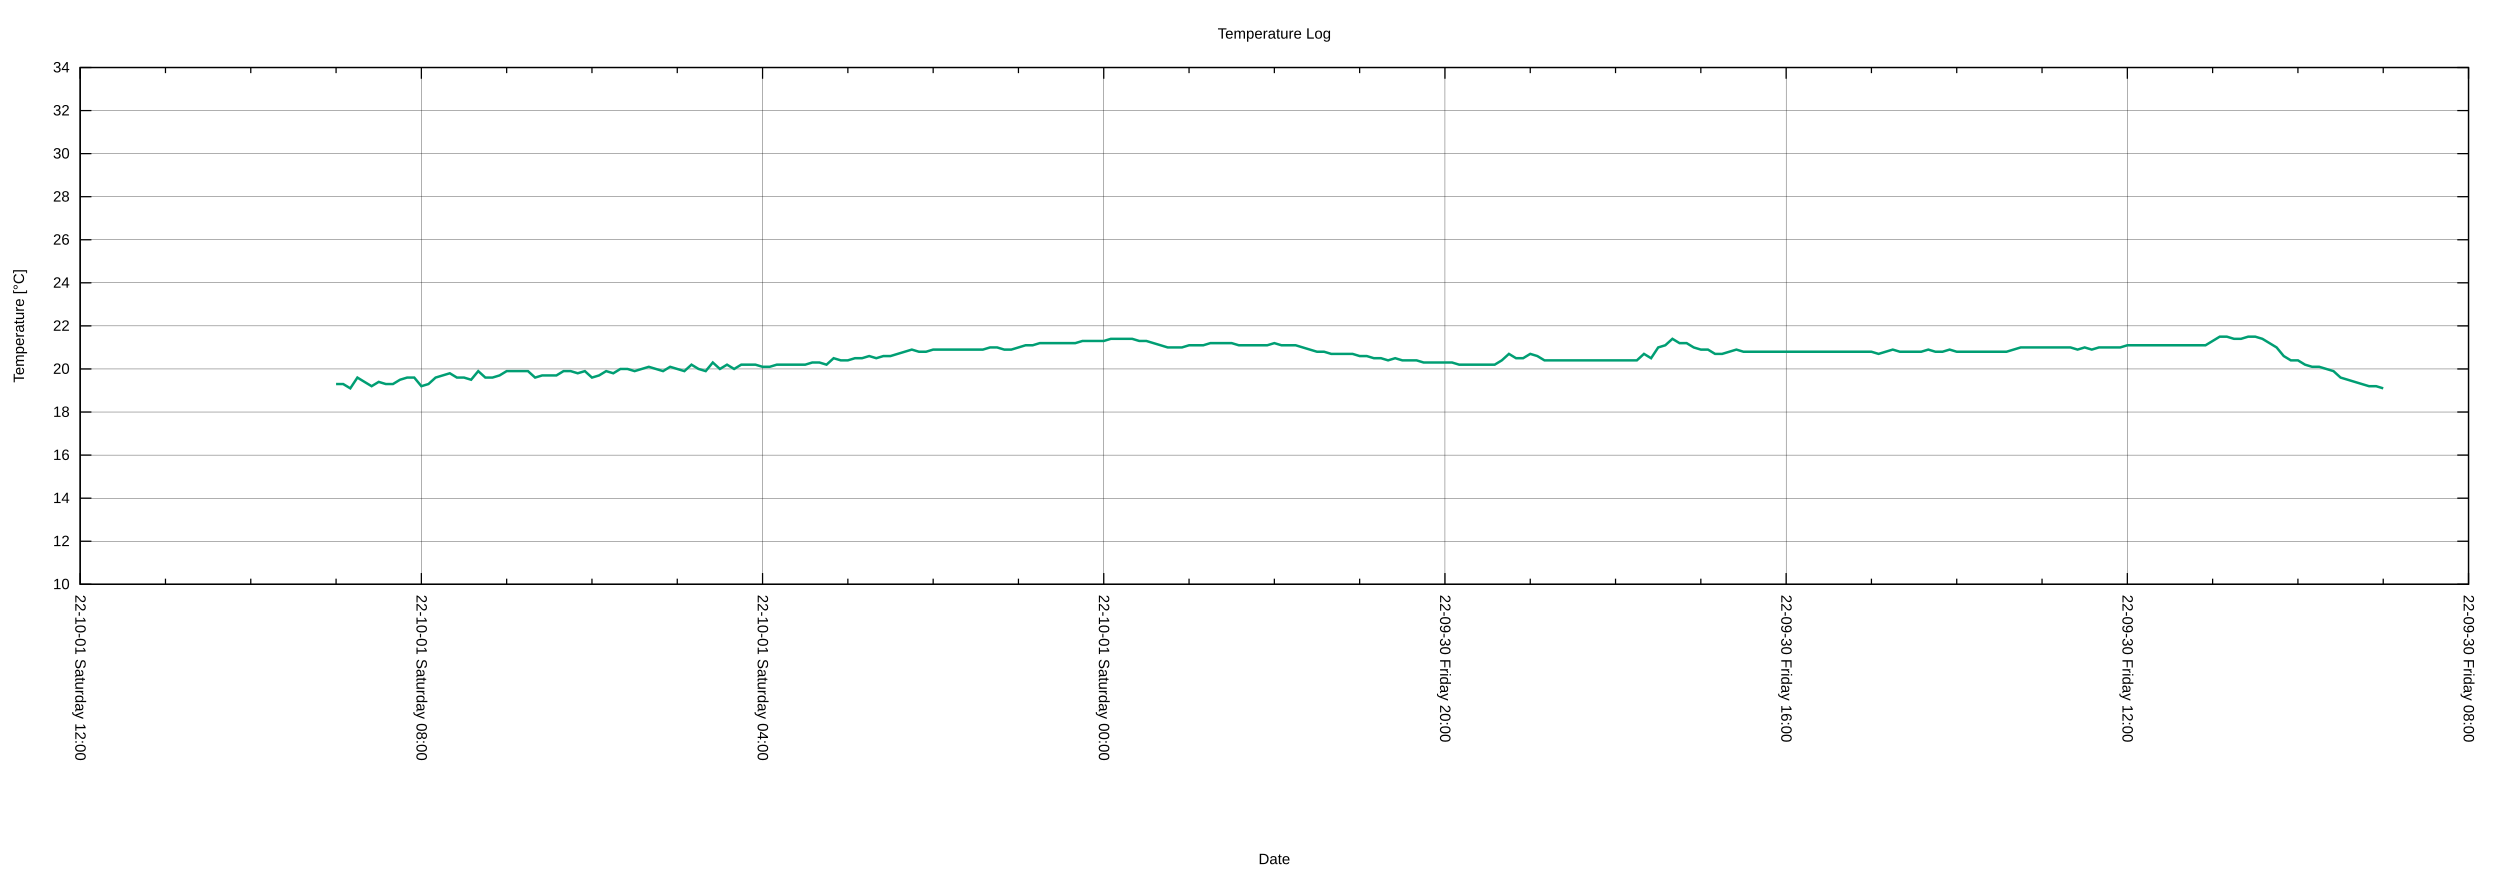
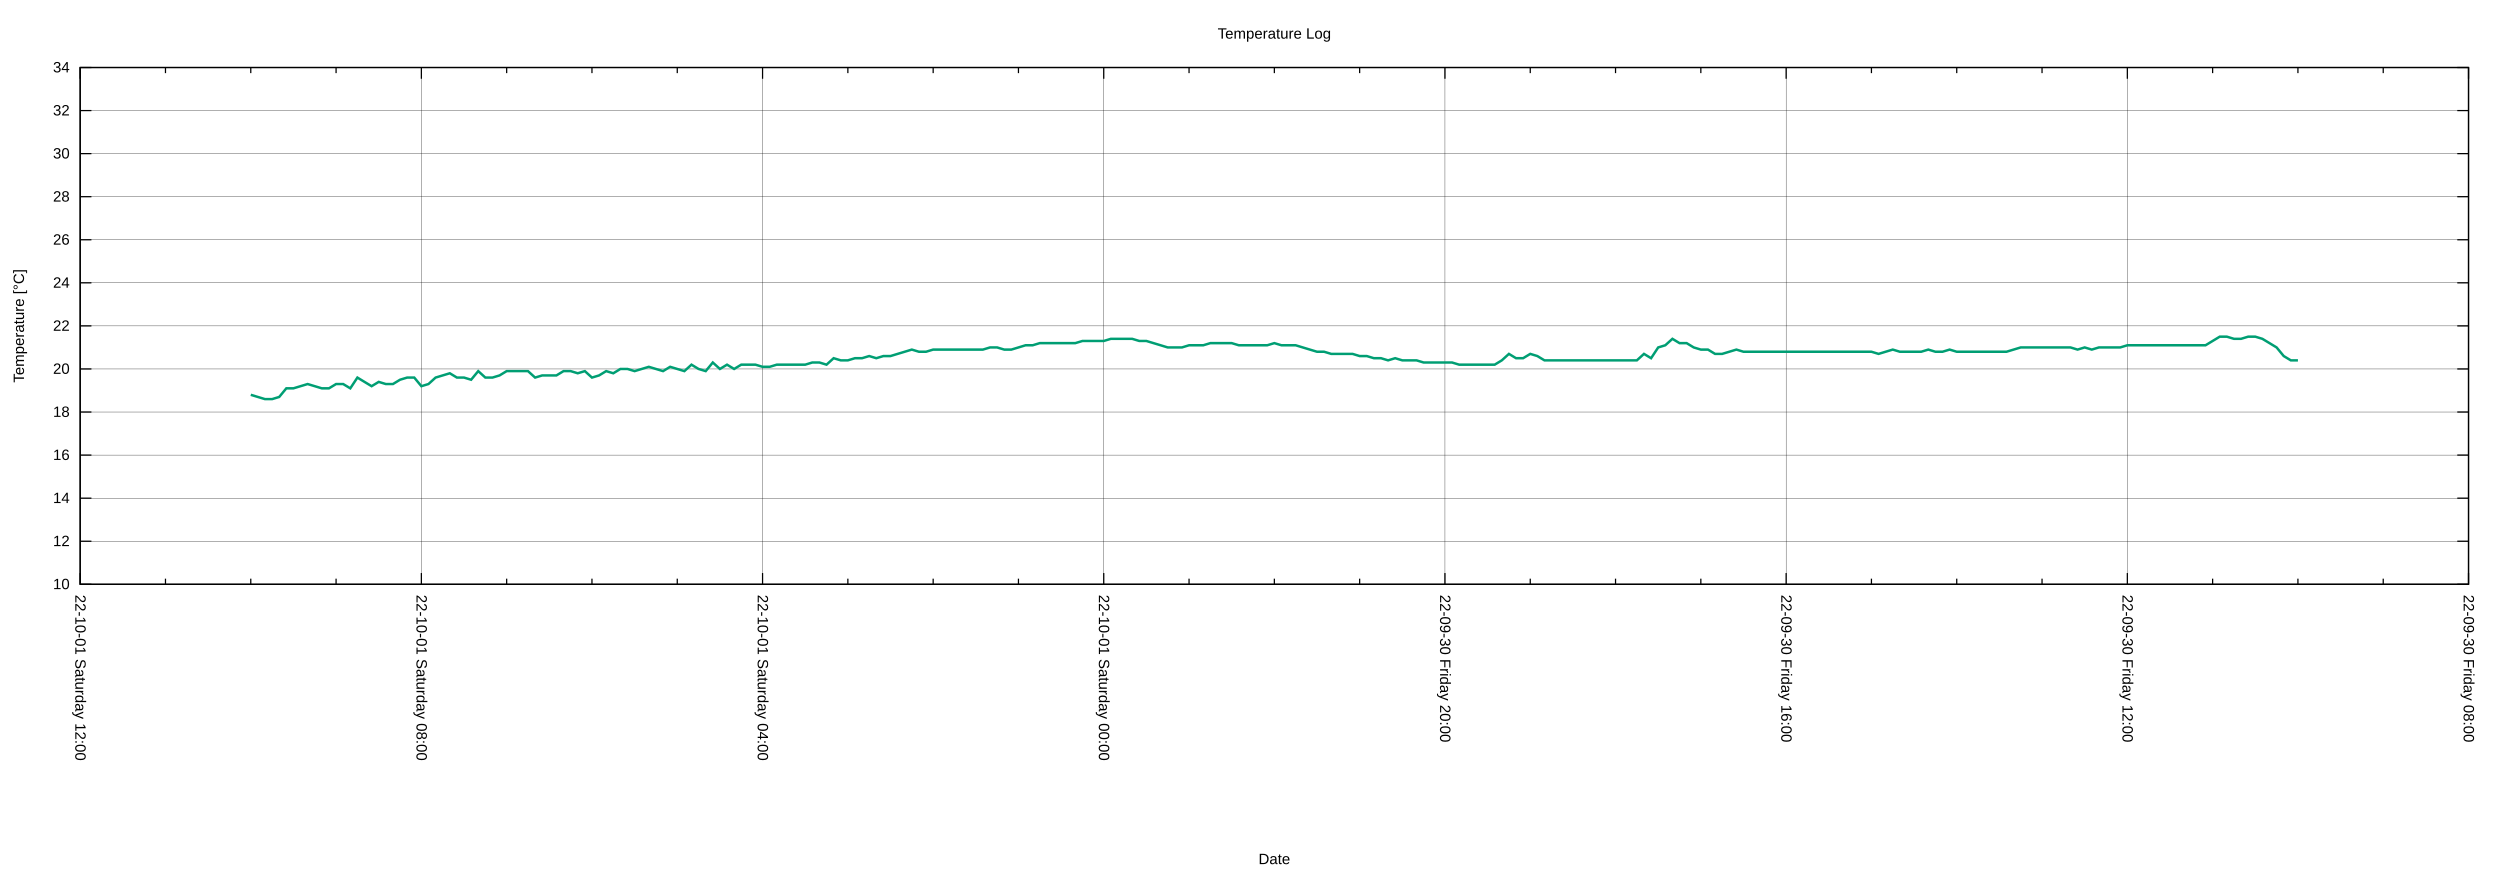
<svg xmlns="http://www.w3.org/2000/svg" xmlns:xlink="http://www.w3.org/1999/xlink" width="2000" height="700" viewBox="0 0 2000 700">
  <g id="gnuplot_canvas">
    <rect x="0" y="0" width="2000" height="700" fill="none" />
    <defs>
      <circle id="gpDot" r="0.5" stroke-width="0.5" stroke="currentColor" />
      <path id="gpPt0" stroke-width="0.222" stroke="currentColor" d="M-1,0 h2 M0,-1 v2" />
      <path id="gpPt1" stroke-width="0.222" stroke="currentColor" d="M-1,-1 L1,1 M1,-1 L-1,1" />
      <path id="gpPt2" stroke-width="0.222" stroke="currentColor" d="M-1,0 L1,0 M0,-1 L0,1 M-1,-1 L1,1 M-1,1 L1,-1" />
      <rect id="gpPt3" stroke-width="0.222" stroke="currentColor" x="-1" y="-1" width="2" height="2" />
      <rect id="gpPt4" stroke-width="0.222" stroke="currentColor" fill="currentColor" x="-1" y="-1" width="2" height="2" />
      <circle id="gpPt5" stroke-width="0.222" stroke="currentColor" cx="0" cy="0" r="1" />
      <use xlink:href="#gpPt5" id="gpPt6" fill="currentColor" stroke="none" />
      <path id="gpPt7" stroke-width="0.222" stroke="currentColor" d="M0,-1.33 L-1.33,0.67 L1.33,0.67 z" />
      <use xlink:href="#gpPt7" id="gpPt8" fill="currentColor" stroke="none" />
      <use xlink:href="#gpPt7" id="gpPt9" stroke="currentColor" transform="rotate(180)" />
      <use xlink:href="#gpPt9" id="gpPt10" fill="currentColor" stroke="none" />
      <use xlink:href="#gpPt3" id="gpPt11" stroke="currentColor" transform="rotate(45)" />
      <use xlink:href="#gpPt11" id="gpPt12" fill="currentColor" stroke="none" />
      <path id="gpPt13" stroke-width="0.222" stroke="currentColor" d="M0,1.330 L1.265,0.411 L0.782,-1.067 L-0.782,-1.076 L-1.265,0.411 z" />
      <use xlink:href="#gpPt13" id="gpPt14" fill="currentColor" stroke="none" />
      <filter id="textbox" filterUnits="objectBoundingBox" x="0" y="0" height="1" width="1">
        <feFlood flood-color="white" flood-opacity="1" result="bgnd" />
        <feComposite in="SourceGraphic" in2="bgnd" operator="atop" />
      </filter>
      <filter id="greybox" filterUnits="objectBoundingBox" x="0" y="0" height="1" width="1">
        <feFlood flood-color="lightgrey" flood-opacity="1" result="grey" />
        <feComposite in="SourceGraphic" in2="grey" operator="atop" />
      </filter>
    </defs>
    <g fill="none" color="white" stroke="currentColor" stroke-width="1.00" stroke-linecap="butt" stroke-linejoin="miter">
</g>
    <g fill="none" color="black" stroke="currentColor" stroke-width="1.00" stroke-linecap="butt" stroke-linejoin="miter">
</g>
    <g fill="none" color="black" stroke="black" stroke-width="0.25" stroke-linecap="butt" stroke-linejoin="miter">
</g>
    <g fill="none" color="black" stroke="currentColor" stroke-width="0.25" stroke-linecap="butt" stroke-linejoin="miter">
      <path stroke="black" class="gridline" d="M64.14,467.43 L1974.82,467.43  " />
    </g>
    <g fill="none" color="black" stroke="black" stroke-width="1.00" stroke-linecap="butt" stroke-linejoin="miter">
</g>
    <g fill="none" color="black" stroke="currentColor" stroke-width="1.00" stroke-linecap="butt" stroke-linejoin="miter">
      <path stroke="black" d="M64.14,467.43 L73.14,467.43 M1974.82,467.43 L1965.82,467.43  " />
      <g transform="translate(55.75,471.33)" stroke="none" fill="black" font-family="Arial" font-size="12.00" text-anchor="end">
        <text>
          <tspan font-family="Arial"> 10</tspan>
        </text>
      </g>
    </g>
    <g fill="none" color="black" stroke="currentColor" stroke-width="1.00" stroke-linecap="butt" stroke-linejoin="miter">
</g>
    <g fill="none" color="black" stroke="black" stroke-width="0.25" stroke-linecap="butt" stroke-linejoin="miter">
</g>
    <g fill="none" color="black" stroke="currentColor" stroke-width="0.25" stroke-linecap="butt" stroke-linejoin="miter">
      <path stroke="black" class="gridline" d="M64.14,432.98 L1974.82,432.98  " />
    </g>
    <g fill="none" color="black" stroke="black" stroke-width="1.00" stroke-linecap="butt" stroke-linejoin="miter">
</g>
    <g fill="none" color="black" stroke="currentColor" stroke-width="1.00" stroke-linecap="butt" stroke-linejoin="miter">
      <path stroke="black" d="M64.14,432.98 L73.14,432.98 M1974.82,432.98 L1965.82,432.98  " />
      <g transform="translate(55.75,436.88)" stroke="none" fill="black" font-family="Arial" font-size="12.00" text-anchor="end">
        <text>
          <tspan font-family="Arial"> 12</tspan>
        </text>
      </g>
    </g>
    <g fill="none" color="black" stroke="currentColor" stroke-width="1.00" stroke-linecap="butt" stroke-linejoin="miter">
</g>
    <g fill="none" color="black" stroke="black" stroke-width="0.25" stroke-linecap="butt" stroke-linejoin="miter">
</g>
    <g fill="none" color="black" stroke="currentColor" stroke-width="0.25" stroke-linecap="butt" stroke-linejoin="miter">
      <path stroke="black" class="gridline" d="M64.14,398.53 L1974.82,398.53  " />
    </g>
    <g fill="none" color="black" stroke="black" stroke-width="1.00" stroke-linecap="butt" stroke-linejoin="miter">
</g>
    <g fill="none" color="black" stroke="currentColor" stroke-width="1.00" stroke-linecap="butt" stroke-linejoin="miter">
      <path stroke="black" d="M64.14,398.53 L73.14,398.53 M1974.82,398.53 L1965.82,398.53  " />
      <g transform="translate(55.75,402.43)" stroke="none" fill="black" font-family="Arial" font-size="12.00" text-anchor="end">
        <text>
          <tspan font-family="Arial"> 14</tspan>
        </text>
      </g>
    </g>
    <g fill="none" color="black" stroke="currentColor" stroke-width="1.00" stroke-linecap="butt" stroke-linejoin="miter">
</g>
    <g fill="none" color="black" stroke="black" stroke-width="0.25" stroke-linecap="butt" stroke-linejoin="miter">
</g>
    <g fill="none" color="black" stroke="currentColor" stroke-width="0.25" stroke-linecap="butt" stroke-linejoin="miter">
      <path stroke="black" class="gridline" d="M64.14,364.07 L1974.82,364.07  " />
    </g>
    <g fill="none" color="black" stroke="black" stroke-width="1.00" stroke-linecap="butt" stroke-linejoin="miter">
</g>
    <g fill="none" color="black" stroke="currentColor" stroke-width="1.00" stroke-linecap="butt" stroke-linejoin="miter">
      <path stroke="black" d="M64.14,364.07 L73.14,364.07 M1974.82,364.07 L1965.82,364.07  " />
      <g transform="translate(55.75,367.97)" stroke="none" fill="black" font-family="Arial" font-size="12.00" text-anchor="end">
        <text>
          <tspan font-family="Arial"> 16</tspan>
        </text>
      </g>
    </g>
    <g fill="none" color="black" stroke="currentColor" stroke-width="1.00" stroke-linecap="butt" stroke-linejoin="miter">
</g>
    <g fill="none" color="black" stroke="black" stroke-width="0.25" stroke-linecap="butt" stroke-linejoin="miter">
</g>
    <g fill="none" color="black" stroke="currentColor" stroke-width="0.25" stroke-linecap="butt" stroke-linejoin="miter">
      <path stroke="black" class="gridline" d="M64.14,329.62 L1974.82,329.62  " />
    </g>
    <g fill="none" color="black" stroke="black" stroke-width="1.00" stroke-linecap="butt" stroke-linejoin="miter">
</g>
    <g fill="none" color="black" stroke="currentColor" stroke-width="1.00" stroke-linecap="butt" stroke-linejoin="miter">
      <path stroke="black" d="M64.14,329.62 L73.14,329.62 M1974.82,329.62 L1965.82,329.62  " />
      <g transform="translate(55.75,333.52)" stroke="none" fill="black" font-family="Arial" font-size="12.00" text-anchor="end">
        <text>
          <tspan font-family="Arial"> 18</tspan>
        </text>
      </g>
    </g>
    <g fill="none" color="black" stroke="currentColor" stroke-width="1.00" stroke-linecap="butt" stroke-linejoin="miter">
</g>
    <g fill="none" color="black" stroke="black" stroke-width="0.25" stroke-linecap="butt" stroke-linejoin="miter">
</g>
    <g fill="none" color="black" stroke="currentColor" stroke-width="0.25" stroke-linecap="butt" stroke-linejoin="miter">
      <path stroke="black" class="gridline" d="M64.14,295.17 L1974.82,295.17  " />
    </g>
    <g fill="none" color="black" stroke="black" stroke-width="1.00" stroke-linecap="butt" stroke-linejoin="miter">
</g>
    <g fill="none" color="black" stroke="currentColor" stroke-width="1.00" stroke-linecap="butt" stroke-linejoin="miter">
      <path stroke="black" d="M64.14,295.17 L73.14,295.17 M1974.82,295.17 L1965.82,295.17  " />
      <g transform="translate(55.75,299.07)" stroke="none" fill="black" font-family="Arial" font-size="12.00" text-anchor="end">
        <text>
          <tspan font-family="Arial"> 20</tspan>
        </text>
      </g>
    </g>
    <g fill="none" color="black" stroke="currentColor" stroke-width="1.00" stroke-linecap="butt" stroke-linejoin="miter">
</g>
    <g fill="none" color="black" stroke="black" stroke-width="0.25" stroke-linecap="butt" stroke-linejoin="miter">
</g>
    <g fill="none" color="black" stroke="currentColor" stroke-width="0.25" stroke-linecap="butt" stroke-linejoin="miter">
      <path stroke="black" class="gridline" d="M64.14,260.72 L1974.82,260.72  " />
    </g>
    <g fill="none" color="black" stroke="black" stroke-width="1.00" stroke-linecap="butt" stroke-linejoin="miter">
</g>
    <g fill="none" color="black" stroke="currentColor" stroke-width="1.00" stroke-linecap="butt" stroke-linejoin="miter">
      <path stroke="black" d="M64.14,260.72 L73.14,260.72 M1974.82,260.72 L1965.82,260.72  " />
      <g transform="translate(55.75,264.62)" stroke="none" fill="black" font-family="Arial" font-size="12.00" text-anchor="end">
        <text>
          <tspan font-family="Arial"> 22</tspan>
        </text>
      </g>
    </g>
    <g fill="none" color="black" stroke="currentColor" stroke-width="1.00" stroke-linecap="butt" stroke-linejoin="miter">
</g>
    <g fill="none" color="black" stroke="black" stroke-width="0.25" stroke-linecap="butt" stroke-linejoin="miter">
</g>
    <g fill="none" color="black" stroke="currentColor" stroke-width="0.25" stroke-linecap="butt" stroke-linejoin="miter">
      <path stroke="black" class="gridline" d="M64.14,226.27 L1974.82,226.27  " />
    </g>
    <g fill="none" color="black" stroke="black" stroke-width="1.00" stroke-linecap="butt" stroke-linejoin="miter">
</g>
    <g fill="none" color="black" stroke="currentColor" stroke-width="1.00" stroke-linecap="butt" stroke-linejoin="miter">
      <path stroke="black" d="M64.14,226.27 L73.14,226.27 M1974.82,226.27 L1965.82,226.27  " />
      <g transform="translate(55.75,230.17)" stroke="none" fill="black" font-family="Arial" font-size="12.00" text-anchor="end">
        <text>
          <tspan font-family="Arial"> 24</tspan>
        </text>
      </g>
    </g>
    <g fill="none" color="black" stroke="currentColor" stroke-width="1.00" stroke-linecap="butt" stroke-linejoin="miter">
</g>
    <g fill="none" color="black" stroke="black" stroke-width="0.25" stroke-linecap="butt" stroke-linejoin="miter">
</g>
    <g fill="none" color="black" stroke="currentColor" stroke-width="0.25" stroke-linecap="butt" stroke-linejoin="miter">
      <path stroke="black" class="gridline" d="M64.14,191.82 L1974.82,191.82  " />
    </g>
    <g fill="none" color="black" stroke="black" stroke-width="1.00" stroke-linecap="butt" stroke-linejoin="miter">
</g>
    <g fill="none" color="black" stroke="currentColor" stroke-width="1.00" stroke-linecap="butt" stroke-linejoin="miter">
      <path stroke="black" d="M64.14,191.82 L73.14,191.82 M1974.82,191.82 L1965.82,191.82  " />
      <g transform="translate(55.75,195.72)" stroke="none" fill="black" font-family="Arial" font-size="12.00" text-anchor="end">
        <text>
          <tspan font-family="Arial"> 26</tspan>
        </text>
      </g>
    </g>
    <g fill="none" color="black" stroke="currentColor" stroke-width="1.00" stroke-linecap="butt" stroke-linejoin="miter">
</g>
    <g fill="none" color="black" stroke="black" stroke-width="0.25" stroke-linecap="butt" stroke-linejoin="miter">
</g>
    <g fill="none" color="black" stroke="currentColor" stroke-width="0.25" stroke-linecap="butt" stroke-linejoin="miter">
      <path stroke="black" class="gridline" d="M64.14,157.36 L1974.82,157.36  " />
    </g>
    <g fill="none" color="black" stroke="black" stroke-width="1.00" stroke-linecap="butt" stroke-linejoin="miter">
</g>
    <g fill="none" color="black" stroke="currentColor" stroke-width="1.00" stroke-linecap="butt" stroke-linejoin="miter">
      <path stroke="black" d="M64.14,157.36 L73.14,157.36 M1974.82,157.36 L1965.82,157.36  " />
      <g transform="translate(55.75,161.26)" stroke="none" fill="black" font-family="Arial" font-size="12.00" text-anchor="end">
        <text>
          <tspan font-family="Arial"> 28</tspan>
        </text>
      </g>
    </g>
    <g fill="none" color="black" stroke="currentColor" stroke-width="1.00" stroke-linecap="butt" stroke-linejoin="miter">
</g>
    <g fill="none" color="black" stroke="black" stroke-width="0.25" stroke-linecap="butt" stroke-linejoin="miter">
</g>
    <g fill="none" color="black" stroke="currentColor" stroke-width="0.25" stroke-linecap="butt" stroke-linejoin="miter">
      <path stroke="black" class="gridline" d="M64.14,122.91 L1974.82,122.91  " />
    </g>
    <g fill="none" color="black" stroke="black" stroke-width="1.00" stroke-linecap="butt" stroke-linejoin="miter">
</g>
    <g fill="none" color="black" stroke="currentColor" stroke-width="1.00" stroke-linecap="butt" stroke-linejoin="miter">
      <path stroke="black" d="M64.14,122.91 L73.14,122.91 M1974.82,122.91 L1965.82,122.91  " />
      <g transform="translate(55.75,126.81)" stroke="none" fill="black" font-family="Arial" font-size="12.00" text-anchor="end">
        <text>
          <tspan font-family="Arial"> 30</tspan>
        </text>
      </g>
    </g>
    <g fill="none" color="black" stroke="currentColor" stroke-width="1.00" stroke-linecap="butt" stroke-linejoin="miter">
</g>
    <g fill="none" color="black" stroke="black" stroke-width="0.25" stroke-linecap="butt" stroke-linejoin="miter">
</g>
    <g fill="none" color="black" stroke="currentColor" stroke-width="0.25" stroke-linecap="butt" stroke-linejoin="miter">
      <path stroke="black" class="gridline" d="M64.14,88.46 L1974.82,88.46  " />
    </g>
    <g fill="none" color="black" stroke="black" stroke-width="1.00" stroke-linecap="butt" stroke-linejoin="miter">
</g>
    <g fill="none" color="black" stroke="currentColor" stroke-width="1.00" stroke-linecap="butt" stroke-linejoin="miter">
      <path stroke="black" d="M64.14,88.46 L73.14,88.46 M1974.82,88.46 L1965.82,88.46  " />
      <g transform="translate(55.75,92.36)" stroke="none" fill="black" font-family="Arial" font-size="12.00" text-anchor="end">
        <text>
          <tspan font-family="Arial"> 32</tspan>
        </text>
      </g>
    </g>
    <g fill="none" color="black" stroke="currentColor" stroke-width="1.00" stroke-linecap="butt" stroke-linejoin="miter">
</g>
    <g fill="none" color="black" stroke="black" stroke-width="0.25" stroke-linecap="butt" stroke-linejoin="miter">
</g>
    <g fill="none" color="black" stroke="currentColor" stroke-width="0.25" stroke-linecap="butt" stroke-linejoin="miter">
      <path stroke="black" class="gridline" d="M64.14,54.01 L1974.82,54.01  " />
    </g>
    <g fill="none" color="black" stroke="black" stroke-width="1.00" stroke-linecap="butt" stroke-linejoin="miter">
</g>
    <g fill="none" color="black" stroke="currentColor" stroke-width="1.00" stroke-linecap="butt" stroke-linejoin="miter">
      <path stroke="black" d="M64.14,54.01 L73.14,54.01 M1974.82,54.01 L1965.82,54.01  " />
      <g transform="translate(55.75,57.91)" stroke="none" fill="black" font-family="Arial" font-size="12.00" text-anchor="end">
        <text>
          <tspan font-family="Arial"> 34</tspan>
        </text>
      </g>
    </g>
    <g fill="none" color="black" stroke="currentColor" stroke-width="1.00" stroke-linecap="butt" stroke-linejoin="miter">
</g>
    <g fill="none" color="black" stroke="black" stroke-width="0.25" stroke-linecap="butt" stroke-linejoin="miter">
</g>
    <g fill="none" color="black" stroke="currentColor" stroke-width="0.25" stroke-linecap="butt" stroke-linejoin="miter">
      <path stroke="black" class="gridline" d="M1974.82,467.43 L1974.82,54.01  " />
    </g>
    <g fill="none" color="black" stroke="black" stroke-width="1.00" stroke-linecap="butt" stroke-linejoin="miter">
</g>
    <g fill="none" color="black" stroke="currentColor" stroke-width="1.00" stroke-linecap="butt" stroke-linejoin="miter">
      <path stroke="black" d="M1974.82,467.43 L1974.82,458.43 M1974.82,54.01 L1974.82,63.01  " />
      <g transform="translate(1970.92,475.82) rotate(90)" stroke="none" fill="black" font-family="Arial" font-size="12.00" text-anchor="start">
        <text>
          <tspan font-family="Arial">22-09-30 Friday 08:00</tspan>
        </text>
      </g>
    </g>
    <g fill="none" color="black" stroke="currentColor" stroke-width="1.00" stroke-linecap="butt" stroke-linejoin="miter">
      <path stroke="black" d="M1906.58,467.43 L1906.58,462.93 M1906.58,54.01 L1906.58,58.51 M1838.34,467.43 L1838.34,462.93 M1838.34,54.01 L1838.34,58.51   M1770.10,467.43 L1770.10,462.93 M1770.10,54.01 L1770.10,58.51  " />
    </g>
    <g fill="none" color="black" stroke="black" stroke-width="0.25" stroke-linecap="butt" stroke-linejoin="miter">
</g>
    <g fill="none" color="black" stroke="currentColor" stroke-width="0.25" stroke-linecap="butt" stroke-linejoin="miter">
      <path stroke="black" class="gridline" d="M1701.87,467.43 L1701.87,54.01  " />
    </g>
    <g fill="none" color="black" stroke="black" stroke-width="1.00" stroke-linecap="butt" stroke-linejoin="miter">
</g>
    <g fill="none" color="black" stroke="currentColor" stroke-width="1.00" stroke-linecap="butt" stroke-linejoin="miter">
      <path stroke="black" d="M1701.87,467.43 L1701.87,458.43 M1701.87,54.01 L1701.87,63.01  " />
      <g transform="translate(1697.97,475.82) rotate(90)" stroke="none" fill="black" font-family="Arial" font-size="12.00" text-anchor="start">
        <text>
          <tspan font-family="Arial">22-09-30 Friday 12:00</tspan>
        </text>
      </g>
    </g>
    <g fill="none" color="black" stroke="currentColor" stroke-width="1.00" stroke-linecap="butt" stroke-linejoin="miter">
      <path stroke="black" d="M1633.63,467.43 L1633.63,462.93 M1633.63,54.01 L1633.63,58.51 M1565.39,467.43 L1565.39,462.93 M1565.39,54.01 L1565.39,58.51   M1497.15,467.43 L1497.15,462.93 M1497.15,54.01 L1497.15,58.51  " />
    </g>
    <g fill="none" color="black" stroke="black" stroke-width="0.25" stroke-linecap="butt" stroke-linejoin="miter">
</g>
    <g fill="none" color="black" stroke="currentColor" stroke-width="0.25" stroke-linecap="butt" stroke-linejoin="miter">
      <path stroke="black" class="gridline" d="M1428.91,467.43 L1428.91,54.01  " />
    </g>
    <g fill="none" color="black" stroke="black" stroke-width="1.00" stroke-linecap="butt" stroke-linejoin="miter">
</g>
    <g fill="none" color="black" stroke="currentColor" stroke-width="1.00" stroke-linecap="butt" stroke-linejoin="miter">
      <path stroke="black" d="M1428.91,467.43 L1428.91,458.43 M1428.91,54.01 L1428.91,63.01  " />
      <g transform="translate(1425.01,475.82) rotate(90)" stroke="none" fill="black" font-family="Arial" font-size="12.00" text-anchor="start">
        <text>
          <tspan font-family="Arial">22-09-30 Friday 16:00</tspan>
        </text>
      </g>
    </g>
    <g fill="none" color="black" stroke="currentColor" stroke-width="1.00" stroke-linecap="butt" stroke-linejoin="miter">
      <path stroke="black" d="M1360.67,467.43 L1360.67,462.93 M1360.67,54.01 L1360.67,58.51 M1292.43,467.43 L1292.43,462.93 M1292.43,54.01 L1292.43,58.51   M1224.20,467.43 L1224.20,462.93 M1224.20,54.01 L1224.20,58.51  " />
    </g>
    <g fill="none" color="black" stroke="black" stroke-width="0.25" stroke-linecap="butt" stroke-linejoin="miter">
</g>
    <g fill="none" color="black" stroke="currentColor" stroke-width="0.25" stroke-linecap="butt" stroke-linejoin="miter">
      <path stroke="black" class="gridline" d="M1155.96,467.43 L1155.96,54.01  " />
    </g>
    <g fill="none" color="black" stroke="black" stroke-width="1.00" stroke-linecap="butt" stroke-linejoin="miter">
</g>
    <g fill="none" color="black" stroke="currentColor" stroke-width="1.00" stroke-linecap="butt" stroke-linejoin="miter">
      <path stroke="black" d="M1155.96,467.43 L1155.96,458.43 M1155.96,54.01 L1155.96,63.01  " />
      <g transform="translate(1152.06,475.82) rotate(90)" stroke="none" fill="black" font-family="Arial" font-size="12.00" text-anchor="start">
        <text>
          <tspan font-family="Arial">22-09-30 Friday 20:00</tspan>
        </text>
      </g>
    </g>
    <g fill="none" color="black" stroke="currentColor" stroke-width="1.00" stroke-linecap="butt" stroke-linejoin="miter">
      <path stroke="black" d="M1087.72,467.43 L1087.72,462.93 M1087.72,54.01 L1087.72,58.51 M1019.48,467.43 L1019.48,462.93 M1019.48,54.01 L1019.48,58.51   M951.24,467.43 L951.24,462.93 M951.24,54.01 L951.24,58.51  " />
    </g>
    <g fill="none" color="black" stroke="black" stroke-width="0.25" stroke-linecap="butt" stroke-linejoin="miter">
</g>
    <g fill="none" color="black" stroke="currentColor" stroke-width="0.25" stroke-linecap="butt" stroke-linejoin="miter">
      <path stroke="black" class="gridline" d="M883.00,467.43 L883.00,54.01  " />
    </g>
    <g fill="none" color="black" stroke="black" stroke-width="1.00" stroke-linecap="butt" stroke-linejoin="miter">
</g>
    <g fill="none" color="black" stroke="currentColor" stroke-width="1.00" stroke-linecap="butt" stroke-linejoin="miter">
      <path stroke="black" d="M883.00,467.43 L883.00,458.43 M883.00,54.01 L883.00,63.01  " />
      <g transform="translate(879.10,475.82) rotate(90)" stroke="none" fill="black" font-family="Arial" font-size="12.00" text-anchor="start">
        <text>
          <tspan font-family="Arial">22-10-01 Saturday 00:00</tspan>
        </text>
      </g>
    </g>
    <g fill="none" color="black" stroke="currentColor" stroke-width="1.00" stroke-linecap="butt" stroke-linejoin="miter">
      <path stroke="black" d="M814.76,467.43 L814.76,462.93 M814.76,54.01 L814.76,58.51 M746.53,467.43 L746.53,462.93 M746.53,54.01 L746.53,58.51   M678.29,467.43 L678.29,462.93 M678.29,54.01 L678.29,58.51  " />
    </g>
    <g fill="none" color="black" stroke="black" stroke-width="0.25" stroke-linecap="butt" stroke-linejoin="miter">
</g>
    <g fill="none" color="black" stroke="currentColor" stroke-width="0.25" stroke-linecap="butt" stroke-linejoin="miter">
      <path stroke="black" class="gridline" d="M610.05,467.43 L610.05,54.01  " />
    </g>
    <g fill="none" color="black" stroke="black" stroke-width="1.00" stroke-linecap="butt" stroke-linejoin="miter">
</g>
    <g fill="none" color="black" stroke="currentColor" stroke-width="1.00" stroke-linecap="butt" stroke-linejoin="miter">
      <path stroke="black" d="M610.05,467.43 L610.05,458.43 M610.05,54.01 L610.05,63.01  " />
      <g transform="translate(606.15,475.82) rotate(90)" stroke="none" fill="black" font-family="Arial" font-size="12.00" text-anchor="start">
        <text>
          <tspan font-family="Arial">22-10-01 Saturday 04:00</tspan>
        </text>
      </g>
    </g>
    <g fill="none" color="black" stroke="currentColor" stroke-width="1.00" stroke-linecap="butt" stroke-linejoin="miter">
      <path stroke="black" d="M541.81,467.43 L541.81,462.93 M541.81,54.01 L541.81,58.51 M473.57,467.43 L473.57,462.93 M473.57,54.01 L473.57,58.51   M405.33,467.43 L405.33,462.93 M405.33,54.01 L405.33,58.51  " />
    </g>
    <g fill="none" color="black" stroke="black" stroke-width="0.25" stroke-linecap="butt" stroke-linejoin="miter">
</g>
    <g fill="none" color="black" stroke="currentColor" stroke-width="0.25" stroke-linecap="butt" stroke-linejoin="miter">
      <path stroke="black" class="gridline" d="M337.09,467.43 L337.09,54.01  " />
    </g>
    <g fill="none" color="black" stroke="black" stroke-width="1.00" stroke-linecap="butt" stroke-linejoin="miter">
</g>
    <g fill="none" color="black" stroke="currentColor" stroke-width="1.00" stroke-linecap="butt" stroke-linejoin="miter">
      <path stroke="black" d="M337.09,467.43 L337.09,458.43 M337.09,54.01 L337.09,63.01  " />
      <g transform="translate(333.19,475.82) rotate(90)" stroke="none" fill="black" font-family="Arial" font-size="12.00" text-anchor="start">
        <text>
          <tspan font-family="Arial">22-10-01 Saturday 08:00</tspan>
        </text>
      </g>
    </g>
    <g fill="none" color="black" stroke="currentColor" stroke-width="1.00" stroke-linecap="butt" stroke-linejoin="miter">
      <path stroke="black" d="M268.86,467.43 L268.86,462.93 M268.86,54.01 L268.86,58.51 M200.62,467.43 L200.62,462.93 M200.62,54.01 L200.62,58.51   M132.38,467.43 L132.38,462.93 M132.38,54.01 L132.38,58.51  " />
    </g>
    <g fill="none" color="black" stroke="black" stroke-width="0.25" stroke-linecap="butt" stroke-linejoin="miter">
</g>
    <g fill="none" color="black" stroke="currentColor" stroke-width="0.25" stroke-linecap="butt" stroke-linejoin="miter">
      <path stroke="black" class="gridline" d="M64.14,467.43 L64.14,54.01  " />
    </g>
    <g fill="none" color="black" stroke="black" stroke-width="1.00" stroke-linecap="butt" stroke-linejoin="miter">
</g>
    <g fill="none" color="black" stroke="currentColor" stroke-width="1.00" stroke-linecap="butt" stroke-linejoin="miter">
      <path stroke="black" d="M64.14,467.43 L64.14,458.43 M64.14,54.01 L64.14,63.01  " />
      <g transform="translate(60.24,475.82) rotate(90)" stroke="none" fill="black" font-family="Arial" font-size="12.00" text-anchor="start">
        <text>
          <tspan font-family="Arial">22-10-01 Saturday 12:00</tspan>
        </text>
      </g>
    </g>
    <g fill="none" color="black" stroke="currentColor" stroke-width="1.00" stroke-linecap="butt" stroke-linejoin="miter">
</g>
    <g fill="none" color="black" stroke="currentColor" stroke-width="1.00" stroke-linecap="butt" stroke-linejoin="miter">
      <path stroke="black" d="M64.14,54.01 L64.14,467.43 L1974.82,467.43 L1974.82,54.01 L64.14,54.01 Z  " />
    </g>
    <g fill="none" color="black" stroke="currentColor" stroke-width="1.00" stroke-linecap="butt" stroke-linejoin="miter">
      <g transform="translate(19.18,260.72) rotate(270)" stroke="none" fill="black" font-family="Arial" font-size="12.00" text-anchor="middle">
        <text>
          <tspan font-family="Arial">Temperature [°C]</tspan>
        </text>
      </g>
    </g>
    <g fill="none" color="black" stroke="currentColor" stroke-width="1.00" stroke-linecap="butt" stroke-linejoin="miter">
      <g transform="translate(1019.48,691.30)" stroke="none" fill="black" font-family="Arial" font-size="12.00" text-anchor="middle">
        <text>
          <tspan font-family="Arial">Date</tspan>
        </text>
      </g>
    </g>
    <g fill="none" color="black" stroke="currentColor" stroke-width="1.00" stroke-linecap="butt" stroke-linejoin="miter">
</g>
    <g id="gnuplot_plot_1">
      <g fill="none" color="white" stroke="currentColor" stroke-width="2.00" stroke-linecap="butt" stroke-linejoin="miter">
</g>
      <g fill="none" color="black" stroke="currentColor" stroke-width="2.00" stroke-linecap="butt" stroke-linejoin="miter">
-         <path stroke="rgb(  0, 158, 115)" d="M268.86,307.23 L274.54,307.23 L280.23,310.67 L285.92,302.06 L291.60,305.51 L297.29,308.95 L302.98,305.51 L308.66,307.23   L314.35,307.23 L320.03,303.78 L325.72,302.06 L331.41,302.06 L337.09,308.95 L342.78,307.23 L348.47,302.06 L354.15,300.34   L359.84,298.62 L365.53,302.06 L371.21,302.06 L376.90,303.78 L382.59,296.89 L388.27,302.06 L393.96,302.06 L399.65,300.34   L405.33,296.89 L411.02,296.89 L416.71,296.89 L422.39,296.89 L428.08,302.06 L433.77,300.34 L439.45,300.34 L445.14,300.34   L450.83,296.89 L456.51,296.89 L462.20,298.62 L467.88,296.89 L473.57,302.06 L479.26,300.34 L484.94,296.89 L490.63,298.62   L496.32,295.17 L502.00,295.17 L507.69,296.89 L513.38,295.17 L519.06,293.45 L524.75,295.17 L530.44,296.89 L536.12,293.45   L541.81,295.17 L547.50,296.89 L553.18,291.73 L558.87,295.17 L564.56,296.89 L570.24,290.00 L575.93,295.17 L581.62,291.73   L587.30,295.17 L592.99,291.73 L598.68,291.73 L604.36,291.73 L610.05,293.45 L615.74,293.45 L621.42,291.73 L627.11,291.73   L632.79,291.73 L638.48,291.73 L644.17,291.73 L649.85,290.00 L655.54,290.00 L661.23,291.73 L666.91,286.56 L672.60,288.28   L678.29,288.28 L683.97,286.56 L689.66,286.56 L695.35,284.84 L701.03,286.56 L706.72,284.84 L712.41,284.84 L718.09,283.11   L723.78,281.39 L729.47,279.67 L735.15,281.39 L740.84,281.39 L746.53,279.67 L752.21,279.67 L757.90,279.67 L763.59,279.67   L769.27,279.67 L774.96,279.67 L780.65,279.67 L786.33,279.67 L792.02,277.95 L797.70,277.95 L803.39,279.67 L809.08,279.67   L814.76,277.95 L820.45,276.22 L826.14,276.22 L831.82,274.50 L837.51,274.50 L843.20,274.50 L848.88,274.50 L854.57,274.50   L860.26,274.50 L865.94,272.78 L871.63,272.78 L877.32,272.78 L883.00,272.78 L888.69,271.06 L894.38,271.06 L900.06,271.06   L905.75,271.06 L911.44,272.78 L917.12,272.78 L922.81,274.50 L928.50,276.22 L934.18,277.95 L939.87,277.95 L945.55,277.95   L951.24,276.22 L956.93,276.22 L962.61,276.22 L968.30,274.50 L973.99,274.50 L979.67,274.50 L985.36,274.50 L991.05,276.22   L996.73,276.22 L1002.42,276.22 L1008.11,276.22 L1013.79,276.22 L1019.48,274.50 L1025.17,276.22 L1030.85,276.22 L1036.54,276.22   L1042.23,277.95 L1047.91,279.67 L1053.60,281.39 L1059.29,281.39 L1064.97,283.11 L1070.66,283.11 L1076.35,283.11 L1082.03,283.11   L1087.72,284.84 L1093.41,284.84 L1099.09,286.56 L1104.78,286.56 L1110.46,288.28 L1116.15,286.56 L1121.84,288.28 L1127.52,288.28   L1133.21,288.28 L1138.90,290.00 L1144.58,290.00 L1150.27,290.00 L1155.96,290.00 L1161.64,290.00 L1167.33,291.73 L1173.02,291.73   L1178.70,291.73 L1184.39,291.73 L1190.08,291.73 L1195.76,291.73 L1201.45,288.28 L1207.14,283.11 L1212.82,286.56 L1218.51,286.56   L1224.20,283.11 L1229.88,284.84 L1235.57,288.28 L1241.26,288.28 L1246.94,288.28 L1252.63,288.28 L1258.32,288.28 L1264.00,288.28   L1269.69,288.28 L1275.37,288.28 L1281.06,288.28 L1286.75,288.28 L1292.43,288.28 L1298.12,288.28 L1303.81,288.28 L1309.49,288.28   L1315.18,283.11 L1320.87,286.56 L1326.55,277.95 L1332.24,276.22 L1337.93,271.06 L1343.61,274.50 L1349.30,274.50 L1354.99,277.95   L1360.67,279.67 L1366.36,279.67 L1372.05,283.11 L1377.73,283.11 L1383.42,281.39 L1389.11,279.67 L1394.79,281.39 L1400.48,281.39   L1406.17,281.39 L1411.85,281.39 L1417.54,281.39 L1423.22,281.39 L1428.91,281.39 L1434.60,281.39 L1440.28,281.39 L1445.97,281.39   L1451.66,281.39 L1457.34,281.39 L1463.03,281.39 L1468.72,281.39 L1474.40,281.39 L1480.09,281.39 L1485.78,281.39 L1491.46,281.39   L1497.15,281.39 L1502.84,283.11 L1508.52,281.39 L1514.21,279.67 L1519.90,281.39 L1525.58,281.39 L1531.27,281.39 L1536.96,281.39   L1542.64,279.67 L1548.33,281.39 L1554.02,281.39 L1559.70,279.67 L1565.39,281.39 L1571.08,281.39 L1576.76,281.39 L1582.45,281.39   L1588.13,281.39 L1593.82,281.39 L1599.51,281.39 L1605.19,281.39 L1610.88,279.67 L1616.57,277.95 L1622.25,277.95 L1627.94,277.95   L1633.63,277.95 L1639.31,277.95 L1645.00,277.95 L1650.69,277.95 L1656.37,277.95 L1662.06,279.67 L1667.75,277.95 L1673.43,279.67   L1679.12,277.95 L1684.81,277.95 L1690.49,277.95 L1696.18,277.95 L1701.87,276.22 L1707.55,276.22 L1713.24,276.22 L1718.93,276.22   L1724.61,276.22 L1730.30,276.22 L1735.99,276.22 L1741.67,276.22 L1747.36,276.22 L1753.04,276.22 L1758.73,276.22 L1764.42,276.22   L1770.10,272.78 L1775.79,269.33 L1781.48,269.33 L1787.16,271.06 L1792.85,271.06 L1798.54,269.33 L1804.22,269.33 L1809.91,271.06   L1815.60,274.50 L1821.28,277.95 L1826.97,284.84 L1832.66,288.28 L1838.34,288.28 L1844.03,291.73 L1849.72,293.45 L1855.40,293.45   L1861.09,295.17 L1866.78,296.89 L1872.46,302.06 L1878.15,303.78 L1883.84,305.51 L1889.52,307.23 L1895.21,308.95 L1900.89,308.95   L1906.58,310.67  " />
+         <path stroke="rgb(  0, 158, 115)" d="M200.62,315.84 L206.30,317.57 L211.99,319.29 L217.68,319.29 L223.36,317.57 L229.05,310.67 L234.74,310.67 L240.42,308.95   L246.11,307.23 L251.80,308.95 L257.48,310.67 L263.17,310.67 L268.86,307.23 L274.54,307.23 L280.23,310.67 L285.92,302.06   L291.60,305.51 L297.29,308.95 L302.98,305.51 L308.66,307.23 L314.35,307.23 L320.03,303.78 L325.72,302.06 L331.41,302.06   L337.09,308.95 L342.78,307.23 L348.47,302.06 L354.15,300.34 L359.84,298.62 L365.53,302.06 L371.21,302.06 L376.90,303.78   L382.59,296.89 L388.27,302.06 L393.96,302.06 L399.65,300.34 L405.33,296.89 L411.02,296.89 L416.71,296.89 L422.39,296.89   L428.08,302.06 L433.77,300.34 L439.45,300.34 L445.14,300.34 L450.83,296.89 L456.51,296.89 L462.20,298.62 L467.88,296.89   L473.57,302.06 L479.26,300.34 L484.94,296.89 L490.63,298.62 L496.32,295.17 L502.00,295.17 L507.69,296.89 L513.38,295.17   L519.06,293.45 L524.75,295.17 L530.44,296.89 L536.12,293.45 L541.81,295.17 L547.50,296.89 L553.18,291.73 L558.87,295.17   L564.56,296.89 L570.24,290.00 L575.93,295.17 L581.62,291.73 L587.30,295.17 L592.99,291.73 L598.68,291.73 L604.36,291.73   L610.05,293.45 L615.74,293.45 L621.42,291.73 L627.11,291.73 L632.79,291.73 L638.48,291.73 L644.17,291.73 L649.85,290.00   L655.54,290.00 L661.23,291.73 L666.91,286.56 L672.60,288.28 L678.29,288.28 L683.97,286.56 L689.66,286.56 L695.35,284.84   L701.03,286.56 L706.72,284.84 L712.41,284.84 L718.09,283.11 L723.78,281.39 L729.47,279.67 L735.15,281.39 L740.84,281.39   L746.53,279.67 L752.21,279.67 L757.90,279.67 L763.59,279.67 L769.27,279.67 L774.96,279.67 L780.65,279.67 L786.33,279.67   L792.02,277.95 L797.70,277.95 L803.39,279.67 L809.08,279.67 L814.76,277.95 L820.45,276.22 L826.14,276.22 L831.82,274.50   L837.51,274.50 L843.20,274.50 L848.88,274.50 L854.57,274.50 L860.26,274.50 L865.94,272.78 L871.63,272.78 L877.32,272.78   L883.00,272.78 L888.69,271.06 L894.38,271.06 L900.06,271.06 L905.75,271.06 L911.44,272.78 L917.12,272.78 L922.81,274.50   L928.50,276.22 L934.18,277.95 L939.87,277.95 L945.55,277.95 L951.24,276.22 L956.93,276.22 L962.61,276.22 L968.30,274.50   L973.99,274.50 L979.67,274.50 L985.36,274.50 L991.05,276.22 L996.73,276.22 L1002.42,276.22 L1008.11,276.22 L1013.79,276.22   L1019.48,274.50 L1025.17,276.22 L1030.85,276.22 L1036.54,276.22 L1042.23,277.95 L1047.91,279.67 L1053.60,281.39 L1059.29,281.39   L1064.97,283.11 L1070.66,283.11 L1076.35,283.11 L1082.03,283.11 L1087.72,284.84 L1093.41,284.84 L1099.09,286.56 L1104.78,286.56   L1110.46,288.28 L1116.15,286.56 L1121.84,288.28 L1127.52,288.28 L1133.21,288.28 L1138.90,290.00 L1144.58,290.00 L1150.27,290.00   L1155.96,290.00 L1161.64,290.00 L1167.33,291.73 L1173.02,291.73 L1178.70,291.73 L1184.39,291.73 L1190.08,291.73 L1195.76,291.73   L1201.45,288.28 L1207.14,283.11 L1212.82,286.56 L1218.51,286.56 L1224.20,283.11 L1229.88,284.84 L1235.57,288.28 L1241.26,288.28   L1246.94,288.28 L1252.63,288.28 L1258.32,288.28 L1264.00,288.28 L1269.69,288.28 L1275.37,288.28 L1281.06,288.28 L1286.75,288.28   L1292.43,288.28 L1298.12,288.28 L1303.81,288.28 L1309.49,288.28 L1315.18,283.11 L1320.87,286.56 L1326.55,277.95 L1332.24,276.22   L1337.93,271.06 L1343.61,274.50 L1349.30,274.50 L1354.99,277.95 L1360.67,279.67 L1366.36,279.67 L1372.05,283.11 L1377.73,283.11   L1383.42,281.39 L1389.11,279.67 L1394.79,281.39 L1400.48,281.39 L1406.17,281.39 L1411.85,281.39 L1417.54,281.39 L1423.22,281.39   L1428.91,281.39 L1434.60,281.39 L1440.28,281.39 L1445.97,281.39 L1451.66,281.39 L1457.34,281.39 L1463.03,281.39 L1468.72,281.39   L1474.40,281.39 L1480.09,281.39 L1485.78,281.39 L1491.46,281.39 L1497.15,281.39 L1502.84,283.11 L1508.52,281.39 L1514.21,279.67   L1519.90,281.39 L1525.58,281.39 L1531.27,281.39 L1536.96,281.39 L1542.64,279.67 L1548.33,281.39 L1554.02,281.39 L1559.70,279.67   L1565.39,281.39 L1571.08,281.39 L1576.76,281.39 L1582.45,281.39 L1588.13,281.39 L1593.82,281.39 L1599.51,281.39 L1605.19,281.39   L1610.88,279.67 L1616.57,277.95 L1622.25,277.95 L1627.94,277.95 L1633.63,277.95 L1639.31,277.95 L1645.00,277.95 L1650.69,277.95   L1656.37,277.95 L1662.06,279.67 L1667.75,277.95 L1673.43,279.67 L1679.12,277.95 L1684.81,277.95 L1690.49,277.95 L1696.18,277.95   L1701.87,276.22 L1707.55,276.22 L1713.24,276.22 L1718.93,276.22 L1724.61,276.22 L1730.30,276.22 L1735.99,276.22 L1741.67,276.22   L1747.36,276.22 L1753.04,276.22 L1758.73,276.22 L1764.42,276.22 L1770.10,272.78 L1775.79,269.33 L1781.48,269.33 L1787.16,271.06   L1792.85,271.06 L1798.54,269.33 L1804.22,269.33 L1809.91,271.06 L1815.60,274.50 L1821.28,277.95 L1826.97,284.84 L1832.66,288.28   L1838.34,288.28  " />
      </g>
    </g>
    <g fill="none" color="black" stroke="currentColor" stroke-width="2.00" stroke-linecap="butt" stroke-linejoin="miter">
</g>
    <g fill="none" color="black" stroke="black" stroke-width="1.00" stroke-linecap="butt" stroke-linejoin="miter">
</g>
    <g fill="none" color="black" stroke="currentColor" stroke-width="1.00" stroke-linecap="butt" stroke-linejoin="miter">
      <path stroke="black" d="M64.14,54.01 L64.14,467.43 L1974.82,467.43 L1974.82,54.01 L64.14,54.01 Z  " />
    </g>
    <g fill="none" color="black" stroke="currentColor" stroke-width="1.00" stroke-linecap="butt" stroke-linejoin="miter">
      <g transform="translate(1019.48,30.91)" stroke="none" fill="black" font-family="Arial" font-size="12.00" text-anchor="middle">
        <text>
          <tspan font-family="Arial">Temperature Log</tspan>
        </text>
      </g>
    </g>
    <g fill="none" color="black" stroke="currentColor" stroke-width="1.00" stroke-linecap="butt" stroke-linejoin="miter">
</g>
  </g>
</svg>
